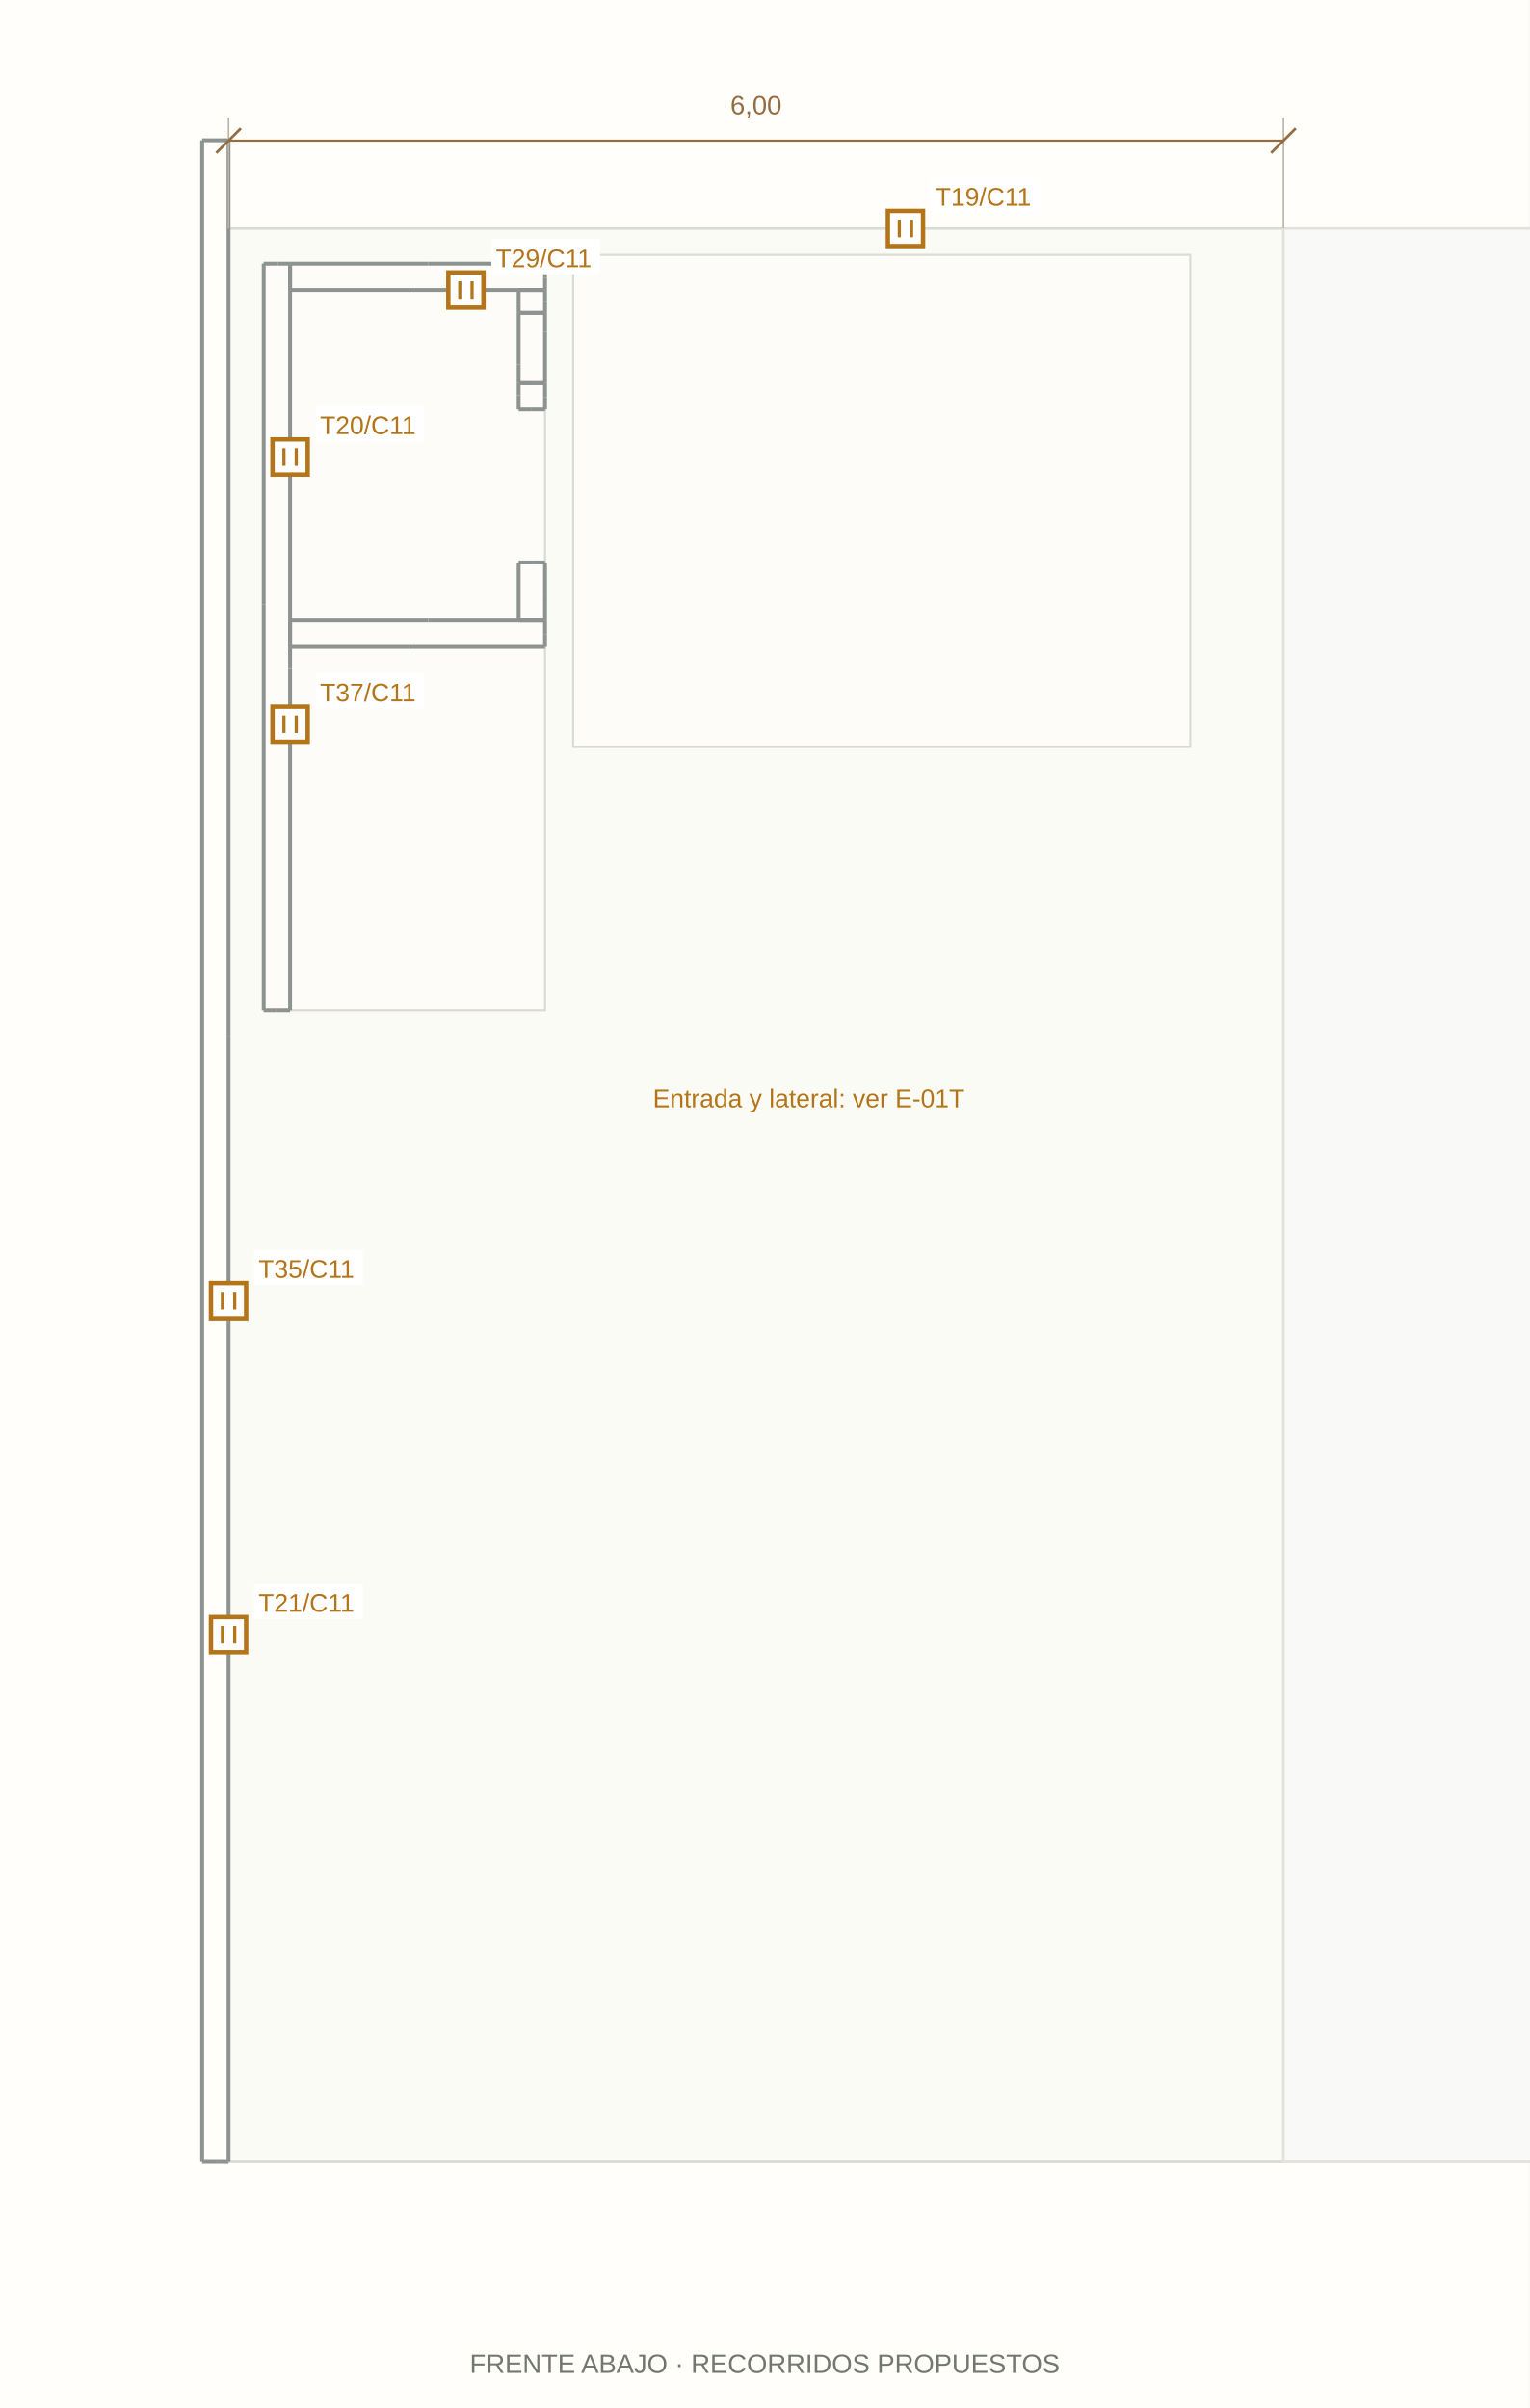
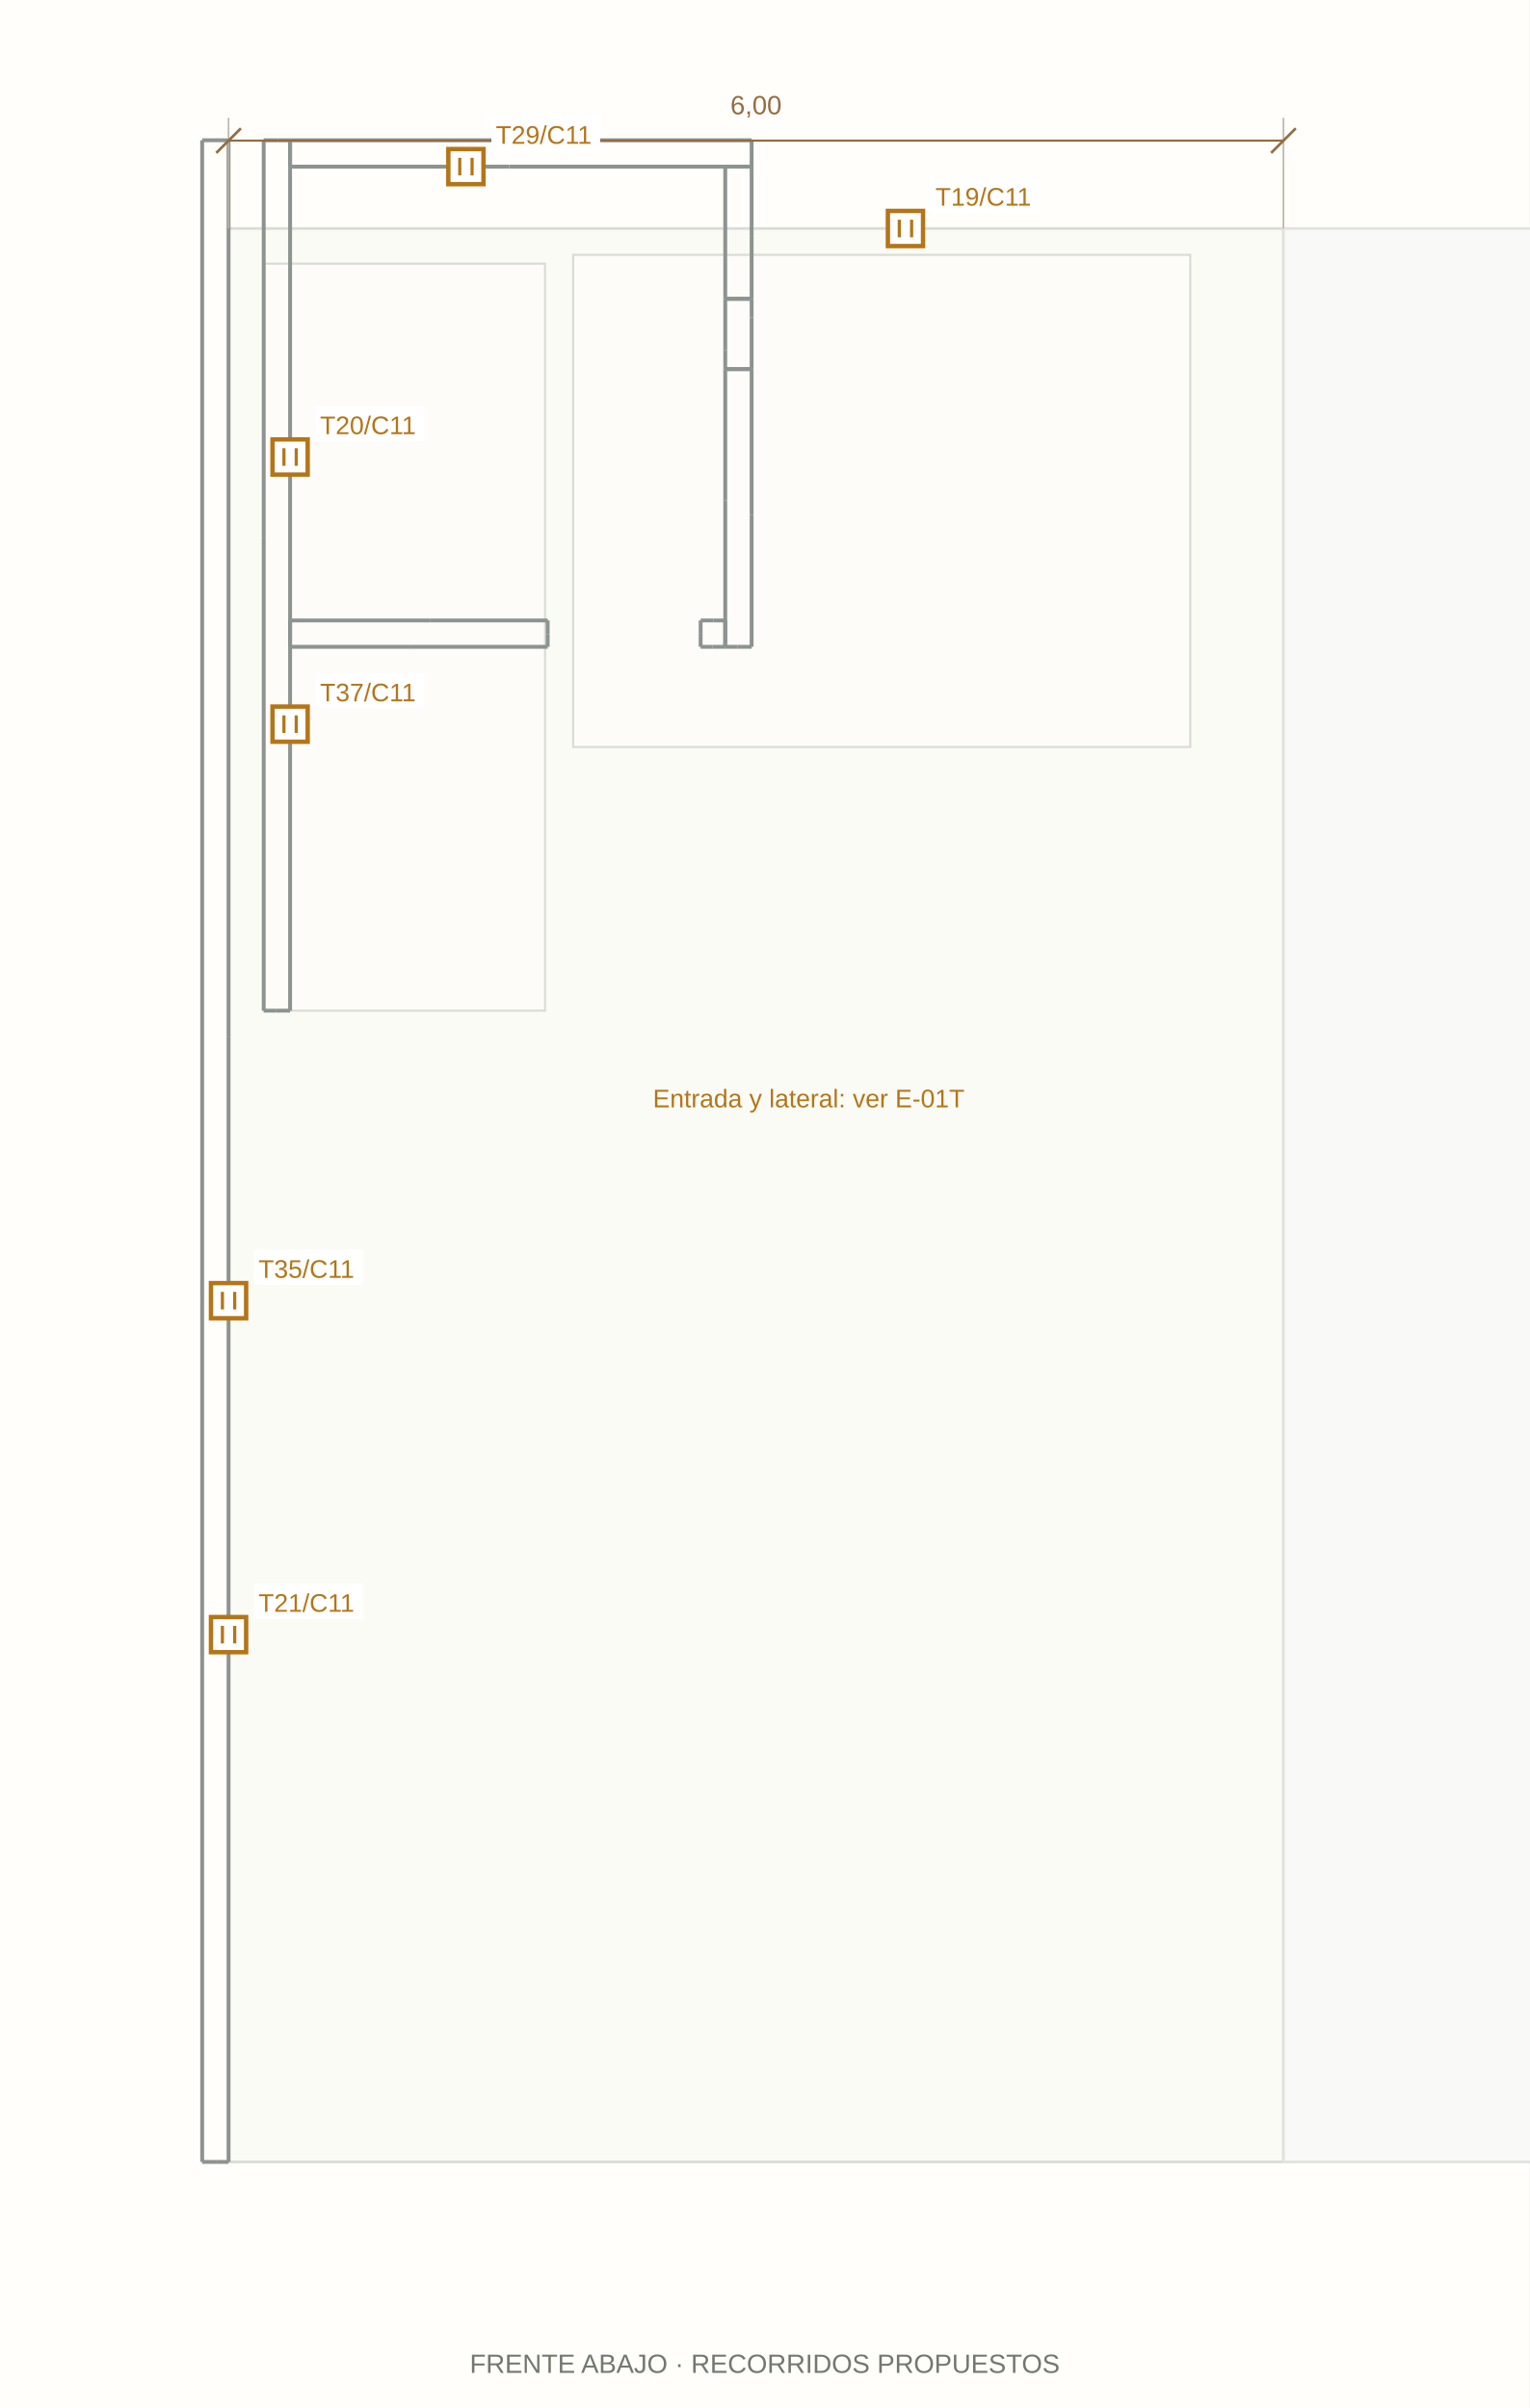
<svg xmlns="http://www.w3.org/2000/svg" viewBox="0 0 696 1096.0" role="img" aria-label="Tomacorrientes y equipos · Patio">
  <rect width="100%" height="100%" fill="#fffefb" />
  <polygon points="104.0,984.0 584.0,984.0 584.0,104.0 104.0,104.0" fill="#fbfbf6" stroke="#d9dcd5" stroke-width="1.2" />
  <polygon points="584.0,984.0 824.0,984.0 824.0,104.0 584.0,104.0" fill="#f9f9f7" stroke="#e2e2dc" stroke-width="1.2" />
  <polygon points="120.0,460.0 248.0,460.0 248.0,120.0 120.0,120.0" fill="#fdfcf8" stroke="#d9dcd5" stroke-width="0.96" />
  <polygon points="260.8,340.0 541.6,340.0 541.6,116.0 260.8,116.0" fill="#fdfcf8" stroke="#d9dcd5" stroke-width="0.96" />
  <polyline points="132.0,460.0 125.489,460.0" fill="none" stroke="#8c9390" stroke-width="1.76" />
  <polyline points="125.489,460.0 120.0,460.0" fill="none" stroke="#8c9390" stroke-width="1.76" />
-   <polyline points="132.0,120.0 132.0,304.491" fill="none" stroke="#8c9390" stroke-width="1.76" />
-   <polyline points="132.0,304.491 132.0,460.0" fill="none" stroke="#8c9390" stroke-width="1.76" />
-   <polyline points="120.0,120.0 126.523,120.0" fill="none" stroke="#8c9390" stroke-width="1.76" />
-   <polyline points="126.523,120.0 132.0,120.0" fill="none" stroke="#8c9390" stroke-width="1.76" />
-   <polyline points="120.0,460.0 120.0,275.187" fill="none" stroke="#8c9390" stroke-width="1.76" />
-   <polyline points="120.0,275.187 120.0,120.0" fill="none" stroke="#8c9390" stroke-width="1.76" />
-   <polyline points="248.0,294.4 186.144,294.4" fill="none" stroke="#8c9390" stroke-width="1.76" />
-   <polyline points="186.144,294.4 132.0,294.4" fill="none" stroke="#8c9390" stroke-width="1.76" />
-   <polyline points="248.0,282.4 248.0,288.799" fill="none" stroke="#8c9390" stroke-width="1.76" />
-   <polyline points="248.0,288.799 248.0,294.4" fill="none" stroke="#8c9390" stroke-width="1.76" />
-   <polyline points="132.0,282.4 194.944,282.4" fill="none" stroke="#8c9390" stroke-width="1.76" />
-   <polyline points="194.944,282.4 248.0,282.4" fill="none" stroke="#8c9390" stroke-width="1.76" />
+   <polyline points="132.0,63.84 132.0,278.804" fill="none" stroke="#8c9390" stroke-width="1.76" />
+   <polyline points="132.0,278.804 132.0,460.0" fill="none" stroke="#8c9390" stroke-width="1.76" />
+   <polyline points="120.0,63.84 126.523,63.84" fill="none" stroke="#8c9390" stroke-width="1.76" />
+   <polyline points="126.523,63.84 132.0,63.84" fill="none" stroke="#8c9390" stroke-width="1.76" />
+   <polyline points="120.0,460.0 120.0,244.66" fill="none" stroke="#8c9390" stroke-width="1.76" />
+   <polyline points="120.0,244.66 120.0,63.84" fill="none" stroke="#8c9390" stroke-width="1.76" />
+   <polyline points="249.2,294.4 186.715,294.4" fill="none" stroke="#8c9390" stroke-width="1.76" />
+   <polyline points="186.715,294.4 132.0,294.4" fill="none" stroke="#8c9390" stroke-width="1.76" />
+   <polyline points="249.2,282.4 249.2,288.798" fill="none" stroke="#8c9390" stroke-width="1.76" />
+   <polyline points="249.2,288.798 249.2,294.4" fill="none" stroke="#8c9390" stroke-width="1.76" />
+   <polyline points="132.0,282.4 195.595,282.4" fill="none" stroke="#8c9390" stroke-width="1.76" />
+   <polyline points="195.595,282.4 249.2,282.4" fill="none" stroke="#8c9390" stroke-width="1.76" />
  <polyline points="132.0,294.4 132.0,287.889" fill="none" stroke="#8c9390" stroke-width="1.76" />
  <polyline points="132.0,287.889 132.0,282.4" fill="none" stroke="#8c9390" stroke-width="1.76" />
-   <polyline points="248.0,132.0 186.144,132.0" fill="none" stroke="#8c9390" stroke-width="1.76" />
-   <polyline points="186.144,132.0 132.0,132.0" fill="none" stroke="#8c9390" stroke-width="1.76" />
-   <polyline points="248.0,120.0 248.0,126.399" fill="none" stroke="#8c9390" stroke-width="1.76" />
-   <polyline points="248.0,126.399 248.0,132.0" fill="none" stroke="#8c9390" stroke-width="1.76" />
-   <polyline points="132.0,120.0 194.944,120.0" fill="none" stroke="#8c9390" stroke-width="1.76" />
-   <polyline points="194.944,120.0 248.0,120.0" fill="none" stroke="#8c9390" stroke-width="1.76" />
-   <polyline points="132.0,132.0 132.0,125.489" fill="none" stroke="#8c9390" stroke-width="1.76" />
-   <polyline points="132.0,125.489 132.0,120.0" fill="none" stroke="#8c9390" stroke-width="1.76" />
-   <polyline points="248.0,282.4 241.601,282.4" fill="none" stroke="#8c9390" stroke-width="1.76" />
-   <polyline points="241.601,282.4 236.0,282.4" fill="none" stroke="#8c9390" stroke-width="1.76" />
-   <polyline points="248.0,256.0 248.0,270.078" fill="none" stroke="#8c9390" stroke-width="1.76" />
-   <polyline points="248.0,270.078 248.0,282.4" fill="none" stroke="#8c9390" stroke-width="1.76" />
-   <polyline points="236.0,256.0 242.411,256.0" fill="none" stroke="#8c9390" stroke-width="1.76" />
-   <polyline points="242.411,256.0 248.0,256.0" fill="none" stroke="#8c9390" stroke-width="1.76" />
-   <polyline points="236.0,282.4 236.0,268.296" fill="none" stroke="#8c9390" stroke-width="1.76" />
-   <polyline points="236.0,268.296 236.0,256.0" fill="none" stroke="#8c9390" stroke-width="1.76" />
-   <polyline points="248.0,186.4 241.601,186.4" fill="none" stroke="#8c9390" stroke-width="1.76" />
-   <polyline points="241.601,186.4 236.0,186.4" fill="none" stroke="#8c9390" stroke-width="1.76" />
-   <polyline points="248.0,174.4 248.0,180.799" fill="none" stroke="#8c9390" stroke-width="1.76" />
-   <polyline points="248.0,180.799 248.0,186.4" fill="none" stroke="#8c9390" stroke-width="1.76" />
-   <polyline points="236.0,174.4 242.411,174.4" fill="none" stroke="#8c9390" stroke-width="1.76" />
-   <polyline points="242.411,174.4 248.0,174.4" fill="none" stroke="#8c9390" stroke-width="1.76" />
-   <polyline points="236.0,186.4 236.0,179.989" fill="none" stroke="#8c9390" stroke-width="1.76" />
-   <polyline points="236.0,179.989 236.0,174.4" fill="none" stroke="#8c9390" stroke-width="1.76" />
-   <polyline points="248.0,142.4 241.601,142.4" fill="none" stroke="#8c9390" stroke-width="1.76" />
-   <polyline points="241.601,142.4 236.0,142.4" fill="none" stroke="#8c9390" stroke-width="1.76" />
-   <polyline points="248.0,132.0 248.0,137.546" fill="none" stroke="#8c9390" stroke-width="1.76" />
-   <polyline points="248.0,137.546 248.0,142.4" fill="none" stroke="#8c9390" stroke-width="1.76" />
-   <polyline points="236.0,132.0 242.411,132.0" fill="none" stroke="#8c9390" stroke-width="1.76" />
-   <polyline points="242.411,132.0 248.0,132.0" fill="none" stroke="#8c9390" stroke-width="1.76" />
-   <polyline points="236.0,142.4 236.0,136.844" fill="none" stroke="#8c9390" stroke-width="1.76" />
-   <polyline points="236.0,136.844 236.0,132.0" fill="none" stroke="#8c9390" stroke-width="1.76" />
-   <polyline points="248.0,174.4 244.8,174.4" fill="none" stroke="#8c9390" stroke-width="1.76" />
-   <polyline points="244.8,174.4 236.0,174.4" fill="none" stroke="#8c9390" stroke-width="1.76" />
-   <polyline points="248.0,142.4 248.0,150.933" fill="none" stroke="#8c9390" stroke-width="1.76" />
-   <polyline points="248.0,150.933 248.0,174.4" fill="none" stroke="#8c9390" stroke-width="1.76" />
-   <polyline points="236.0,142.4 239.2,142.4" fill="none" stroke="#8c9390" stroke-width="1.76" />
-   <polyline points="239.2,142.4 248.0,142.4" fill="none" stroke="#8c9390" stroke-width="1.76" />
-   <polyline points="236.0,174.4 236.0,165.867" fill="none" stroke="#8c9390" stroke-width="1.76" />
-   <polyline points="236.0,165.867 236.0,142.4" fill="none" stroke="#8c9390" stroke-width="1.76" />
+   <polyline points="330.0,294.4 324.105,294.4" fill="none" stroke="#8c9390" stroke-width="1.76" />
+   <polyline points="324.105,294.4 318.8,294.4" fill="none" stroke="#8c9390" stroke-width="1.76" />
+   <polyline points="330.0,282.4 330.0,288.717" fill="none" stroke="#8c9390" stroke-width="1.76" />
+   <polyline points="330.0,288.717 330.0,294.4" fill="none" stroke="#8c9390" stroke-width="1.76" />
+   <polyline points="318.8,282.4 324.706,282.4" fill="none" stroke="#8c9390" stroke-width="1.76" />
+   <polyline points="324.706,282.4 330.0,282.4" fill="none" stroke="#8c9390" stroke-width="1.76" />
+   <polyline points="318.8,294.4 318.8,288.072" fill="none" stroke="#8c9390" stroke-width="1.76" />
+   <polyline points="318.8,288.072 318.8,282.4" fill="none" stroke="#8c9390" stroke-width="1.76" />
+   <polyline points="342.0,294.4 335.696,294.4" fill="none" stroke="#8c9390" stroke-width="1.76" />
+   <polyline points="335.696,294.4 330.0,294.4" fill="none" stroke="#8c9390" stroke-width="1.76" />
+   <polyline points="342.0,168.0 342.0,234.403" fill="none" stroke="#8c9390" stroke-width="1.76" />
+   <polyline points="342.0,234.403 342.0,294.4" fill="none" stroke="#8c9390" stroke-width="1.76" />
+   <polyline points="330.0,168.0 336.317,168.0" fill="none" stroke="#8c9390" stroke-width="1.76" />
+   <polyline points="336.317,168.0 342.0,168.0" fill="none" stroke="#8c9390" stroke-width="1.76" />
+   <polyline points="330.0,294.4 330.0,227.866" fill="none" stroke="#8c9390" stroke-width="1.76" />
+   <polyline points="330.0,227.866 330.0,168.0" fill="none" stroke="#8c9390" stroke-width="1.76" />
+   <polyline points="342.0,136.0 335.696,136.0" fill="none" stroke="#8c9390" stroke-width="1.76" />
+   <polyline points="335.696,136.0 330.0,136.0" fill="none" stroke="#8c9390" stroke-width="1.76" />
+   <polyline points="342.0,75.84 342.0,107.445" fill="none" stroke="#8c9390" stroke-width="1.76" />
+   <polyline points="342.0,107.445 342.0,136.0" fill="none" stroke="#8c9390" stroke-width="1.76" />
+   <polyline points="330.0,75.84 336.317,75.84" fill="none" stroke="#8c9390" stroke-width="1.76" />
+   <polyline points="336.317,75.84 342.0,75.84" fill="none" stroke="#8c9390" stroke-width="1.76" />
+   <polyline points="330.0,136.0 330.0,104.333" fill="none" stroke="#8c9390" stroke-width="1.76" />
+   <polyline points="330.0,104.333 330.0,75.84" fill="none" stroke="#8c9390" stroke-width="1.76" />
+   <polyline points="342.0,168.0 338.8,168.0" fill="none" stroke="#8c9390" stroke-width="1.76" />
+   <polyline points="338.8,168.0 330.0,168.0" fill="none" stroke="#8c9390" stroke-width="1.76" />
+   <polyline points="342.0,136.0 342.0,144.533" fill="none" stroke="#8c9390" stroke-width="1.76" />
+   <polyline points="342.0,144.533 342.0,168.0" fill="none" stroke="#8c9390" stroke-width="1.76" />
+   <polyline points="330.0,136.0 333.2,136.0" fill="none" stroke="#8c9390" stroke-width="1.76" />
+   <polyline points="333.2,136.0 342.0,136.0" fill="none" stroke="#8c9390" stroke-width="1.76" />
+   <polyline points="330.0,168.0 330.0,159.467" fill="none" stroke="#8c9390" stroke-width="1.76" />
+   <polyline points="330.0,159.467 330.0,136.0" fill="none" stroke="#8c9390" stroke-width="1.76" />
+   <polyline points="342.0,75.84 231.678,75.84" fill="none" stroke="#8c9390" stroke-width="1.76" />
+   <polyline points="231.678,75.84 132.0,75.84" fill="none" stroke="#8c9390" stroke-width="1.76" />
+   <polyline points="342.0,63.84 342.0,70.144" fill="none" stroke="#8c9390" stroke-width="1.76" />
+   <polyline points="342.0,70.144 342.0,75.84" fill="none" stroke="#8c9390" stroke-width="1.76" />
+   <polyline points="132.0,63.84 245.95,63.84" fill="none" stroke="#8c9390" stroke-width="1.76" />
+   <polyline points="245.95,63.84 342.0,63.84" fill="none" stroke="#8c9390" stroke-width="1.76" />
+   <polyline points="132.0,75.84 132.0,69.329" fill="none" stroke="#8c9390" stroke-width="1.76" />
+   <polyline points="132.0,69.329 132.0,63.84" fill="none" stroke="#8c9390" stroke-width="1.76" />
  <polyline points="104.0,984.0 98.68,984.0" fill="none" stroke="#8c9390" stroke-width="1.76" />
  <polyline points="98.68,984.0 92.0,984.0" fill="none" stroke="#8c9390" stroke-width="1.76" />
  <polyline points="104.0,63.84 104.0,471.778" fill="none" stroke="#8c9390" stroke-width="1.76" />
  <polyline points="104.0,471.778 104.0,984.0" fill="none" stroke="#8c9390" stroke-width="1.76" />
  <polyline points="92.0,63.84 97.32,63.84" fill="none" stroke="#8c9390" stroke-width="1.76" />
  <polyline points="97.32,63.84 104.0,63.84" fill="none" stroke="#8c9390" stroke-width="1.76" />
  <polyline points="92.0,984.0 92.0,576.062" fill="none" stroke="#8c9390" stroke-width="1.76" />
  <polyline points="92.0,576.062 92.0,63.84" fill="none" stroke="#8c9390" stroke-width="1.76" />
  <polyline points="104.0,104.0 104.0,53.6" fill="none" stroke="#bdb3a4" stroke-width="0.72" data-plan-dimensions="true" />
  <polyline points="584.0,104.0 584.0,53.6" fill="none" stroke="#bdb3a4" stroke-width="0.72" data-plan-dimensions="true" />
  <polyline points="104.0,64.0 584.0,64.0" fill="none" stroke="#936c40" stroke-width="0.96" data-plan-dimensions="true" />
  <polyline points="98.4,69.6 109.6,58.4" fill="none" stroke="#936c40" stroke-width="1.2" data-plan-dimensions="true" />
  <polyline points="578.4,69.6 589.6,58.4" fill="none" stroke="#936c40" stroke-width="1.2" data-plan-dimensions="true" />
  <text x="344.0" y="52.0" font-family="Arial,sans-serif" font-size="12.0" fill="#936c40" text-anchor="middle" data-plan-dimensions="true">6,00</text>
  <text x="348.0" y="1080.0" font-family="Arial,sans-serif" font-size="12.0" fill="#72786f" text-anchor="middle">FRENTE ABAJO · RECORRIDOS PROPUESTOS</text>
  <polygon points="404.0,112.0 420.0,112.0 420.0,96.0 404.0,96.0" fill="#ffffff" stroke="#b47518" stroke-width="2.0" />
  <polyline points="409.2,108.0 409.2,100.0" fill="none" stroke="#b47518" stroke-width="1.44" />
  <polyline points="414.8,108.0 414.8,100.0" fill="none" stroke="#b47518" stroke-width="1.44" />
  <polygon points="423.6,96.8 473.072,96.8 473.072,80.8 423.6,80.8" fill="#ffffff" stroke="none" stroke-width="0" />
  <text x="425.6" y="93.6" font-family="Arial,sans-serif" font-size="11.6" fill="#b47518" text-anchor="start">T19/C11</text>
  <polygon points="124.0,216.0 140.0,216.0 140.0,200.0 124.0,200.0" fill="#ffffff" stroke="#b47518" stroke-width="2.0" />
  <polyline points="129.2,212.0 129.2,204.0" fill="none" stroke="#b47518" stroke-width="1.44" />
  <polyline points="134.8,212.0 134.8,204.0" fill="none" stroke="#b47518" stroke-width="1.44" />
  <polygon points="143.6,200.8 193.072,200.8 193.072,184.8 143.6,184.8" fill="#ffffff" stroke="none" stroke-width="0" />
  <text x="145.6" y="197.6" font-family="Arial,sans-serif" font-size="11.6" fill="#b47518" text-anchor="start">T20/C11</text>
-   <polygon points="204.0,140.0 220.0,140.0 220.0,124.0 204.0,124.0" fill="#ffffff" stroke="#b47518" stroke-width="2.0" />
-   <polyline points="209.2,136.0 209.2,128.0" fill="none" stroke="#b47518" stroke-width="1.44" />
-   <polyline points="214.8,136.0 214.8,128.0" fill="none" stroke="#b47518" stroke-width="1.44" />
-   <polygon points="223.6,124.8 273.072,124.8 273.072,108.8 223.6,108.8" fill="#ffffff" stroke="none" stroke-width="0" />
-   <text x="225.6" y="121.6" font-family="Arial,sans-serif" font-size="11.6" fill="#b47518" text-anchor="start">T29/C11</text>
+   <polygon points="204.0,83.84 220.0,83.84 220.0,67.84 204.0,67.84" fill="#ffffff" stroke="#b47518" stroke-width="2.0" />
+   <polyline points="209.2,79.84 209.2,71.84" fill="none" stroke="#b47518" stroke-width="1.44" />
+   <polyline points="214.8,79.84 214.8,71.84" fill="none" stroke="#b47518" stroke-width="1.44" />
+   <polygon points="223.6,68.64 273.072,68.64 273.072,52.64 223.6,52.64" fill="#ffffff" stroke="none" stroke-width="0" />
+   <text x="225.6" y="65.44" font-family="Arial,sans-serif" font-size="11.6" fill="#b47518" text-anchor="start">T29/C11</text>
  <polygon points="96.0,752.0 112.0,752.0 112.0,736.0 96.0,736.0" fill="#ffffff" stroke="#b47518" stroke-width="2.0" />
  <polyline points="101.2,748.0 101.2,740.0" fill="none" stroke="#b47518" stroke-width="1.44" />
  <polyline points="106.8,748.0 106.8,740.0" fill="none" stroke="#b47518" stroke-width="1.44" />
  <polygon points="115.6,736.8 165.072,736.8 165.072,720.8 115.6,720.8" fill="#ffffff" stroke="none" stroke-width="0" />
  <text x="117.6" y="733.6" font-family="Arial,sans-serif" font-size="11.6" fill="#b47518" text-anchor="start">T21/C11</text>
  <polygon points="96.0,600.0 112.0,600.0 112.0,584.0 96.0,584.0" fill="#ffffff" stroke="#b47518" stroke-width="2.0" />
  <polyline points="101.2,596.0 101.2,588.0" fill="none" stroke="#b47518" stroke-width="1.44" />
  <polyline points="106.8,596.0 106.8,588.0" fill="none" stroke="#b47518" stroke-width="1.44" />
  <polygon points="115.6,584.8 165.072,584.8 165.072,568.8 115.6,568.8" fill="#ffffff" stroke="none" stroke-width="0" />
  <text x="117.6" y="581.6" font-family="Arial,sans-serif" font-size="11.6" fill="#b47518" text-anchor="start">T35/C11</text>
  <polygon points="124.0,337.6 140.0,337.6 140.0,321.6 124.0,321.6" fill="#ffffff" stroke="#b47518" stroke-width="2.0" />
  <polyline points="129.2,333.6 129.2,325.6" fill="none" stroke="#b47518" stroke-width="1.44" />
  <polyline points="134.8,333.6 134.8,325.6" fill="none" stroke="#b47518" stroke-width="1.44" />
  <polygon points="143.6,322.4 193.072,322.4 193.072,306.4 143.6,306.4" fill="#ffffff" stroke="none" stroke-width="0" />
  <text x="145.6" y="319.2" font-family="Arial,sans-serif" font-size="11.6" fill="#b47518" text-anchor="start">T37/C11</text>
  <text x="368.0" y="504.0" font-family="Arial,sans-serif" font-size="11.6" fill="#b47518" text-anchor="middle">Entrada y lateral: ver E-01T</text>
</svg>
